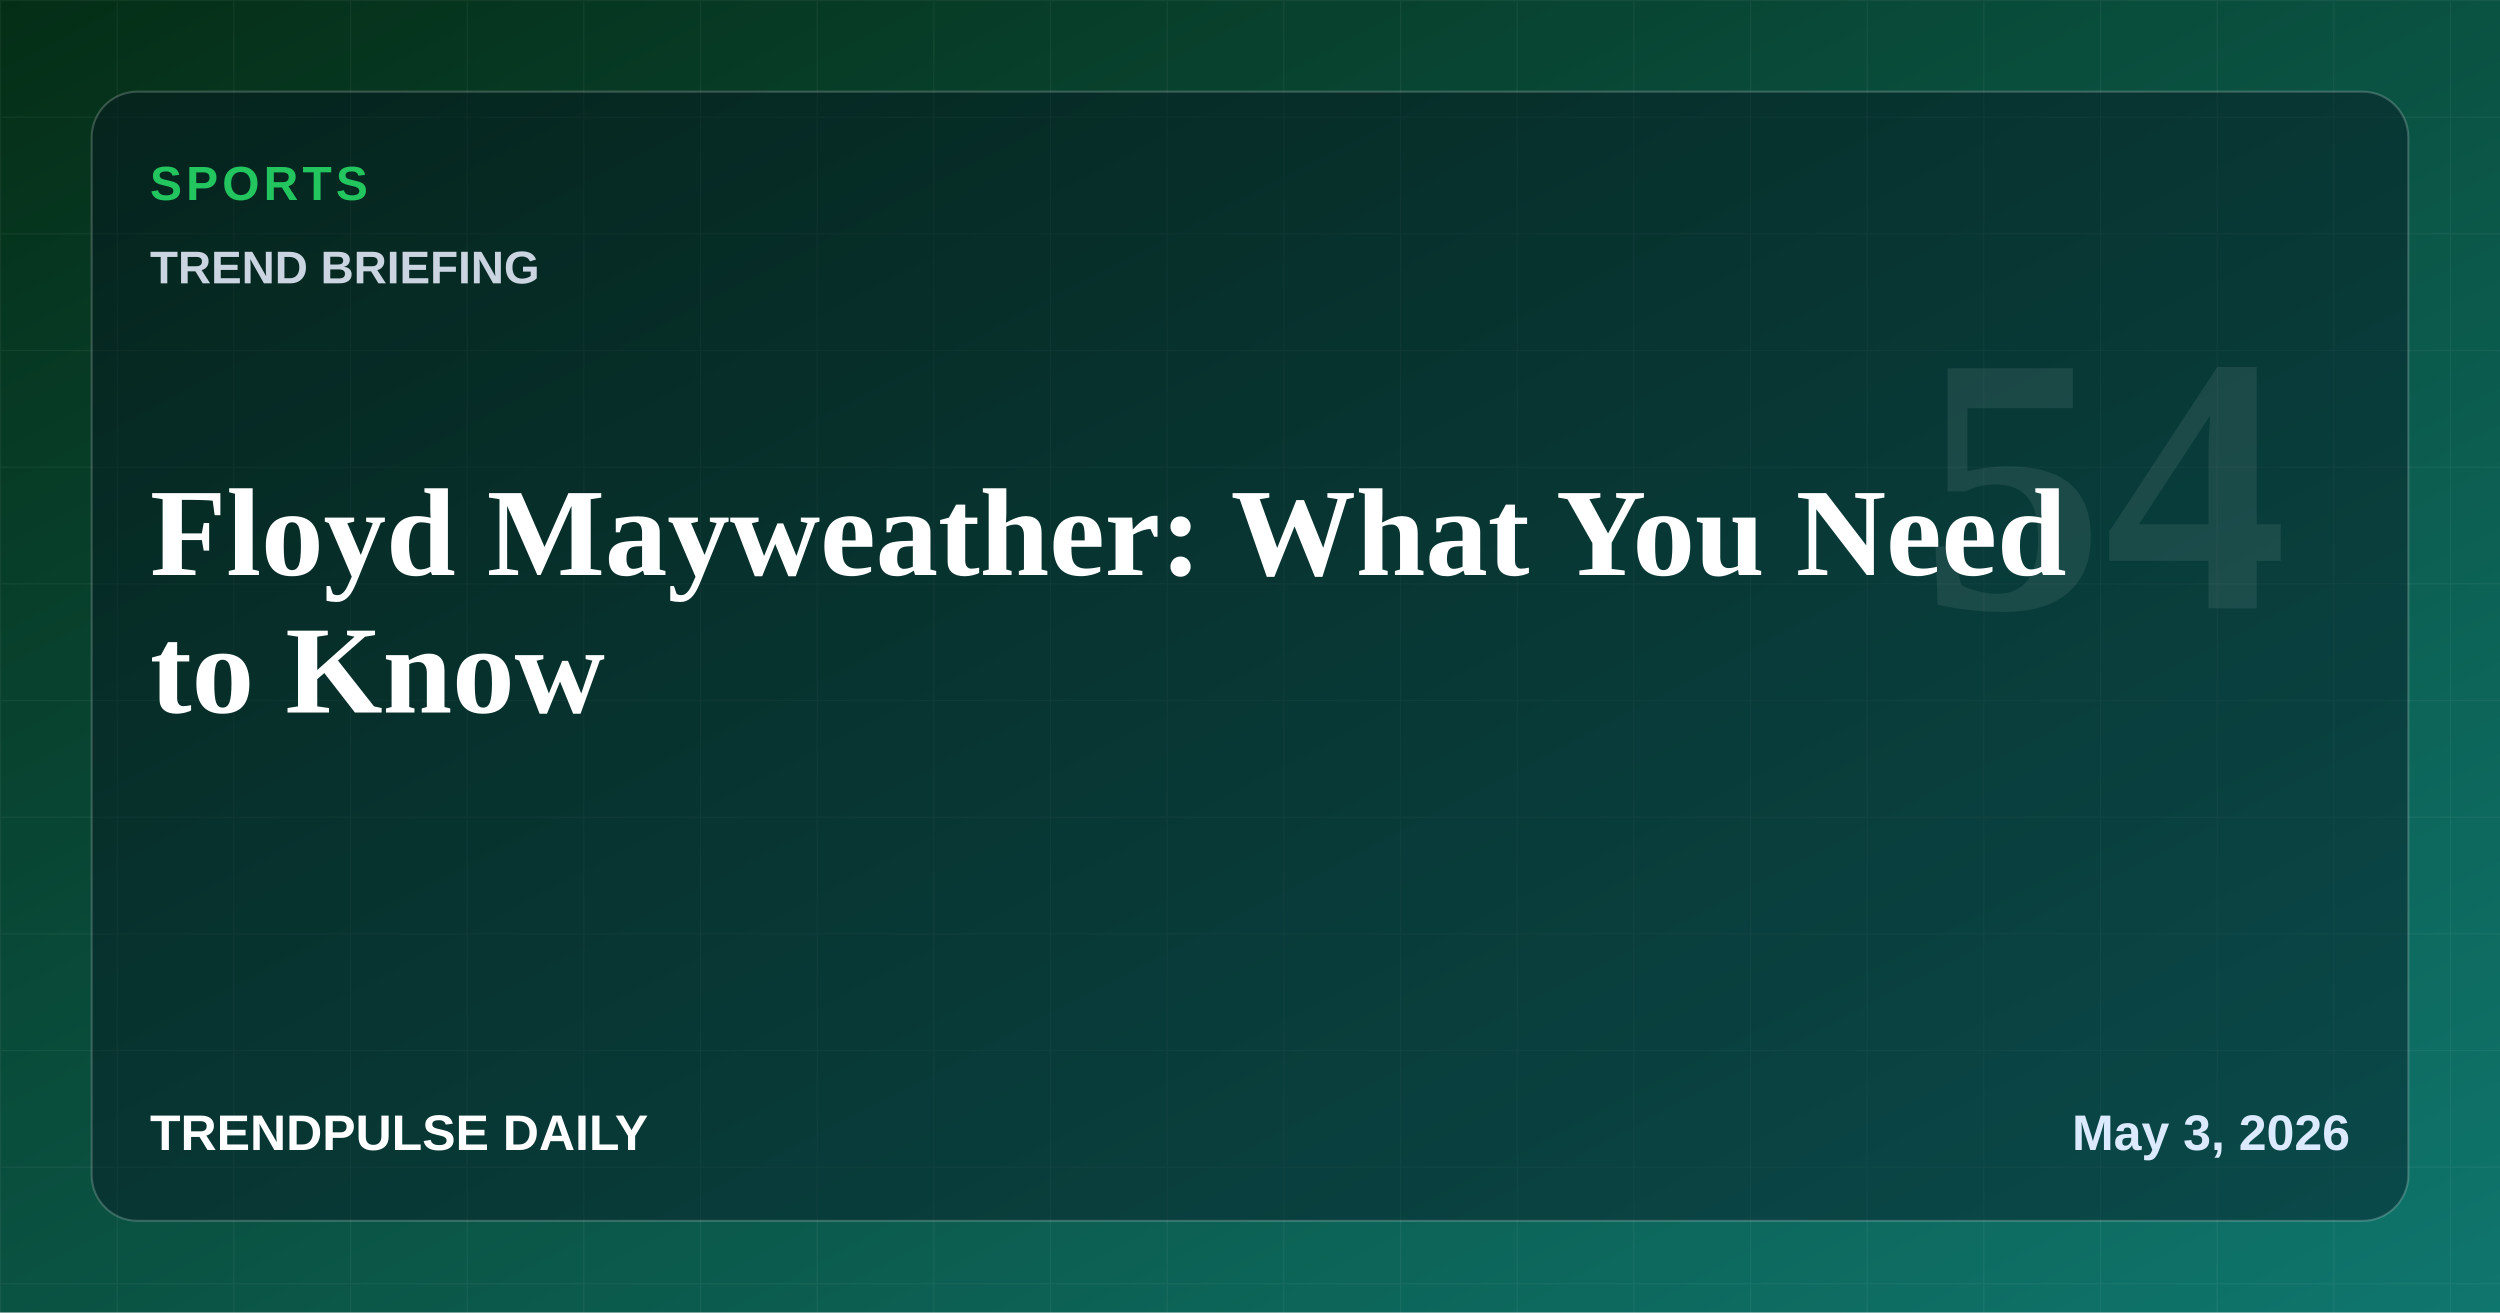
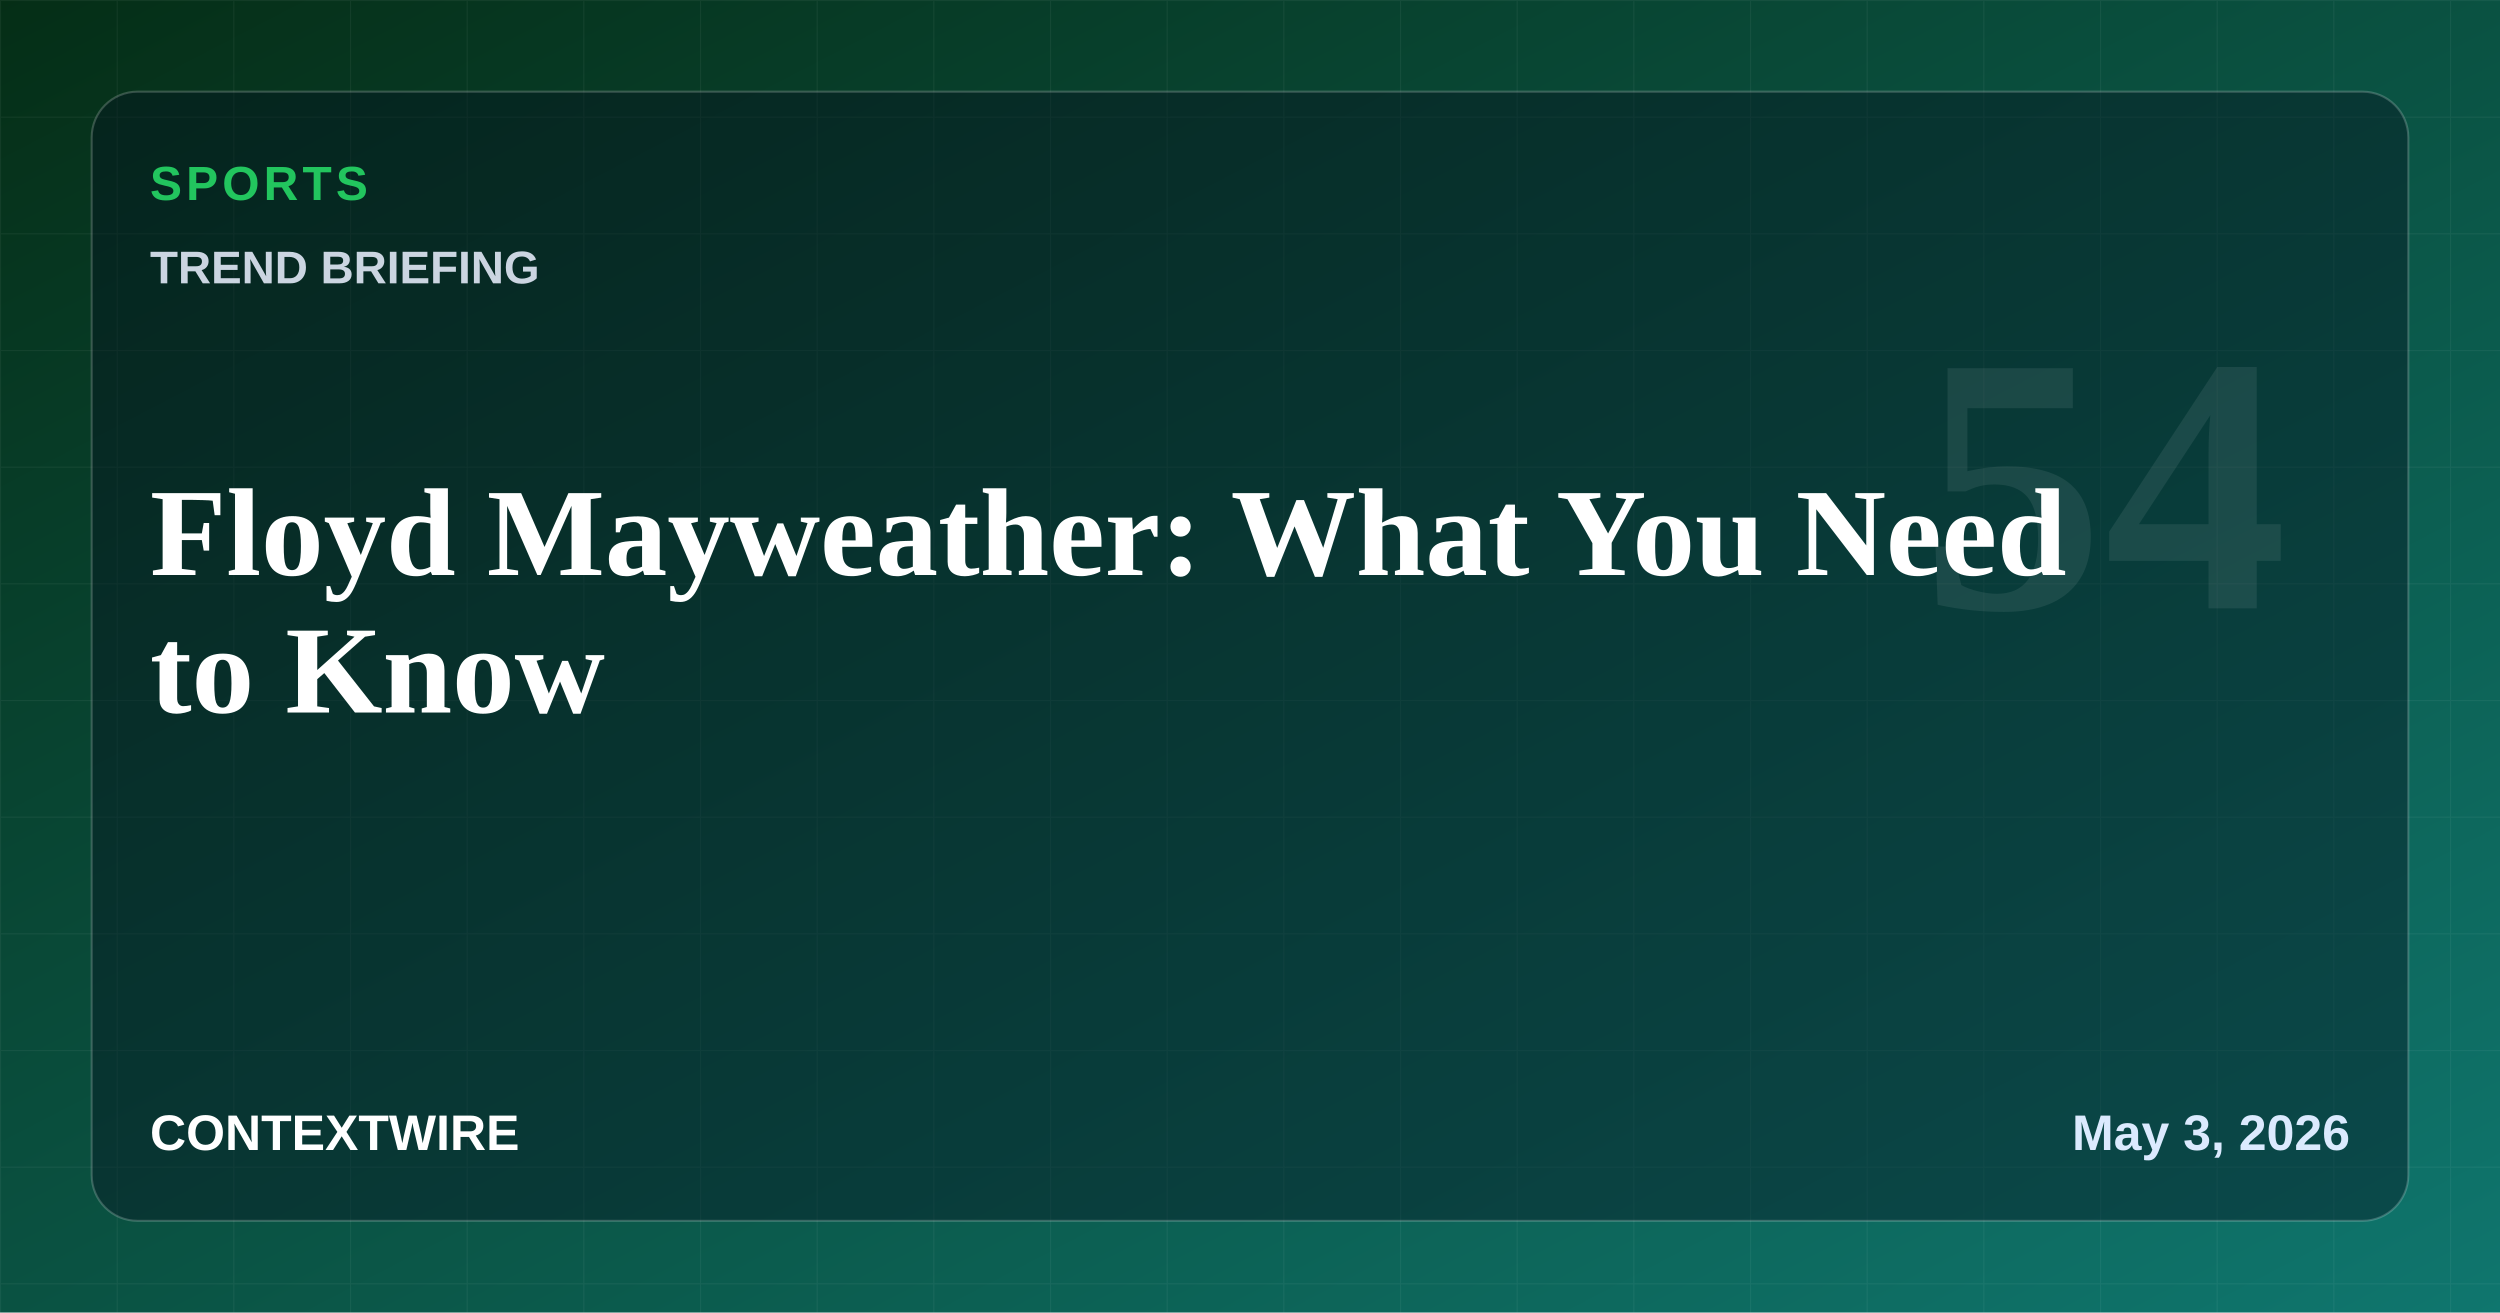
<svg xmlns="http://www.w3.org/2000/svg" width="1200" height="630" viewBox="0 0 1200 630" role="img" aria-label="Floyd Mayweather: What You Need to Know">
  <defs>
    <linearGradient id="bg" x1="0" y1="0" x2="1" y2="1">
      <stop offset="0" stop-color="#052e16" />
      <stop offset="1" stop-color="#0f766e" />
    </linearGradient>
    <pattern id="grid" width="56" height="56" patternUnits="userSpaceOnUse">
      <path d="M56 0H0v56" fill="none" stroke="#ffffff" stroke-opacity=".08" stroke-width="1" />
    </pattern>
  </defs>
  <rect width="1200" height="630" fill="url(#bg)" />
  <rect width="1200" height="630" fill="url(#grid)" opacity=".65" />
  <rect x="44" y="44" width="1112" height="542" rx="22" fill="#07111f" fill-opacity=".42" stroke="#ffffff" stroke-opacity=".2" />
  <text x="72" y="96" font-family="Arial, Helvetica, sans-serif" font-size="23" font-weight="800" fill="#22c55e" letter-spacing="2">SPORTS</text>
  <text x="72" y="136" font-family="Arial, Helvetica, sans-serif" font-size="22" font-weight="700" fill="#cbd5e1">TREND BRIEFING</text>
  <text x="72" y="276" font-family="Georgia, 'Times New Roman', serif" font-size="60" font-weight="700" fill="#ffffff">Floyd Mayweather: What You Need</text>
  <text x="72" y="342" font-family="Georgia, 'Times New Roman', serif" font-size="60" font-weight="700" fill="#ffffff">to Know</text>
-   <text x="72" y="552" font-family="Arial, Helvetica, sans-serif" font-size="24" font-weight="800" fill="#ffffff">TRENDPULSE DAILY</text>
+   <text x="72" y="552" font-family="Arial, Helvetica, sans-serif" font-size="24" font-weight="800" fill="#ffffff">CONTEXTWIRE</text>
  <text x="1128" y="552" text-anchor="end" font-family="Arial, Helvetica, sans-serif" font-size="24" font-weight="700" fill="#dbeafe">May 3, 2026</text>
  <text x="1010" y="292" text-anchor="middle" font-family="Georgia, 'Times New Roman', serif" font-size="176" font-weight="700" fill="#ffffff" opacity=".08">54</text>
</svg>
